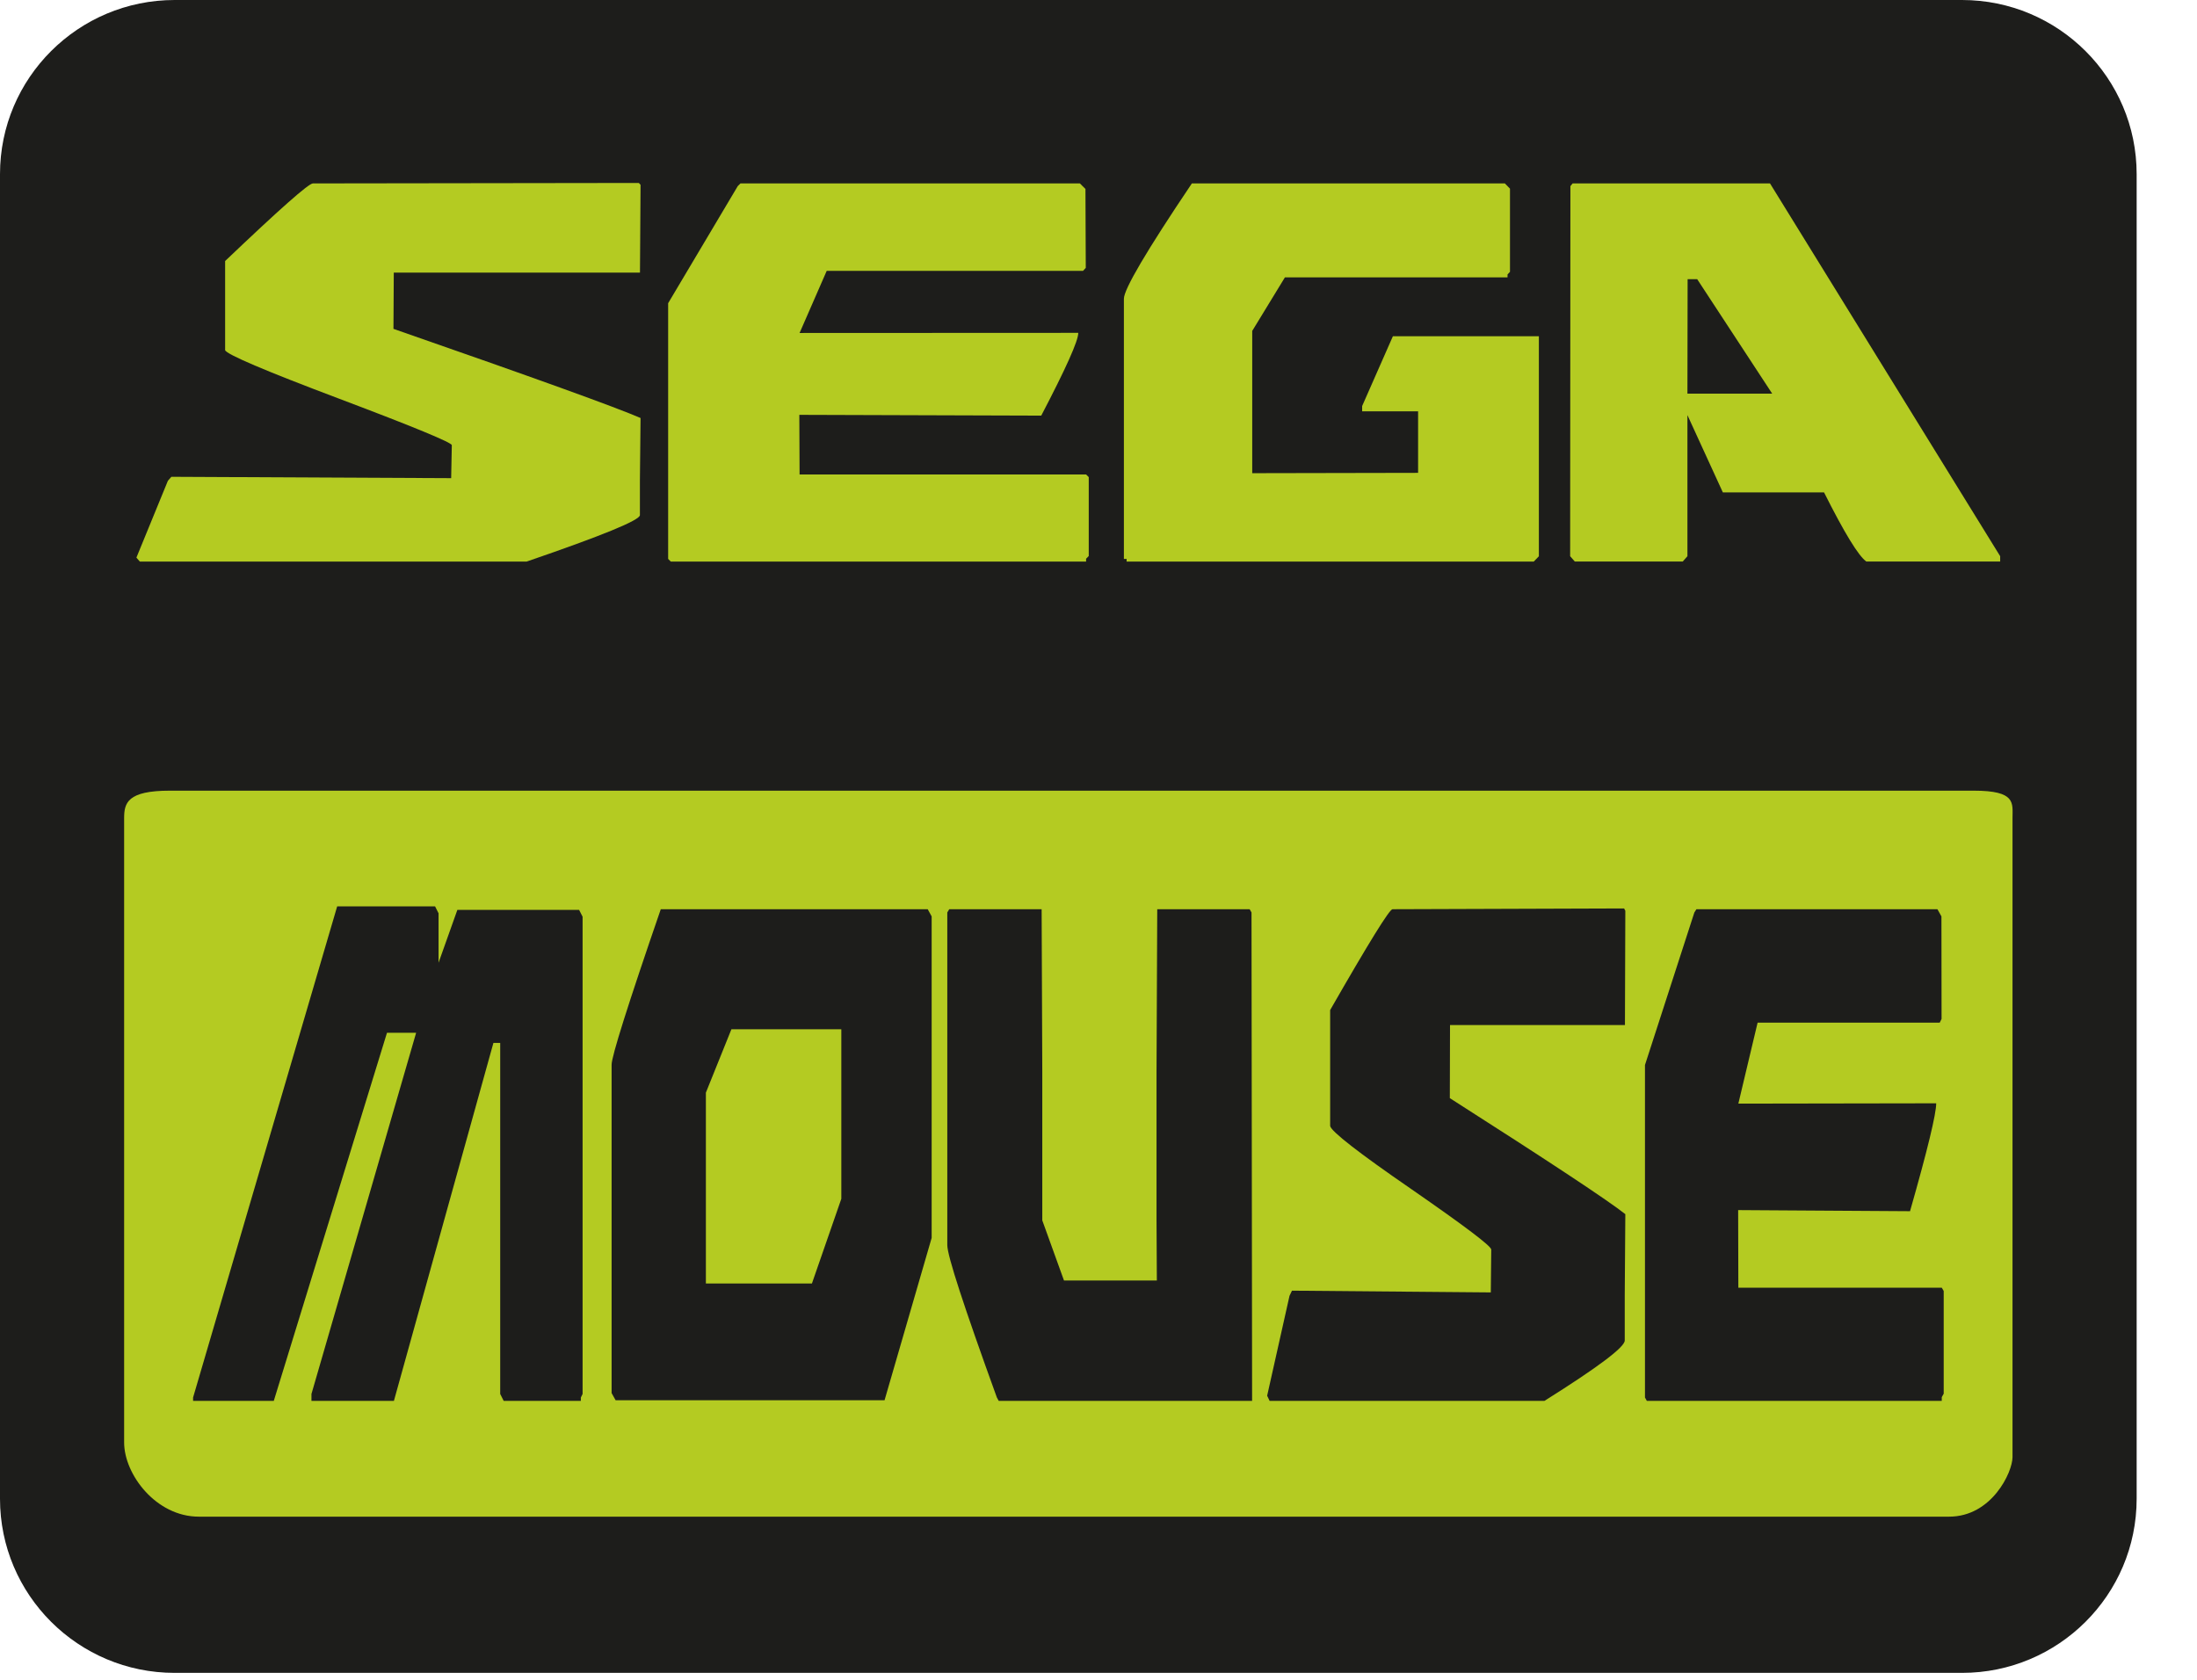
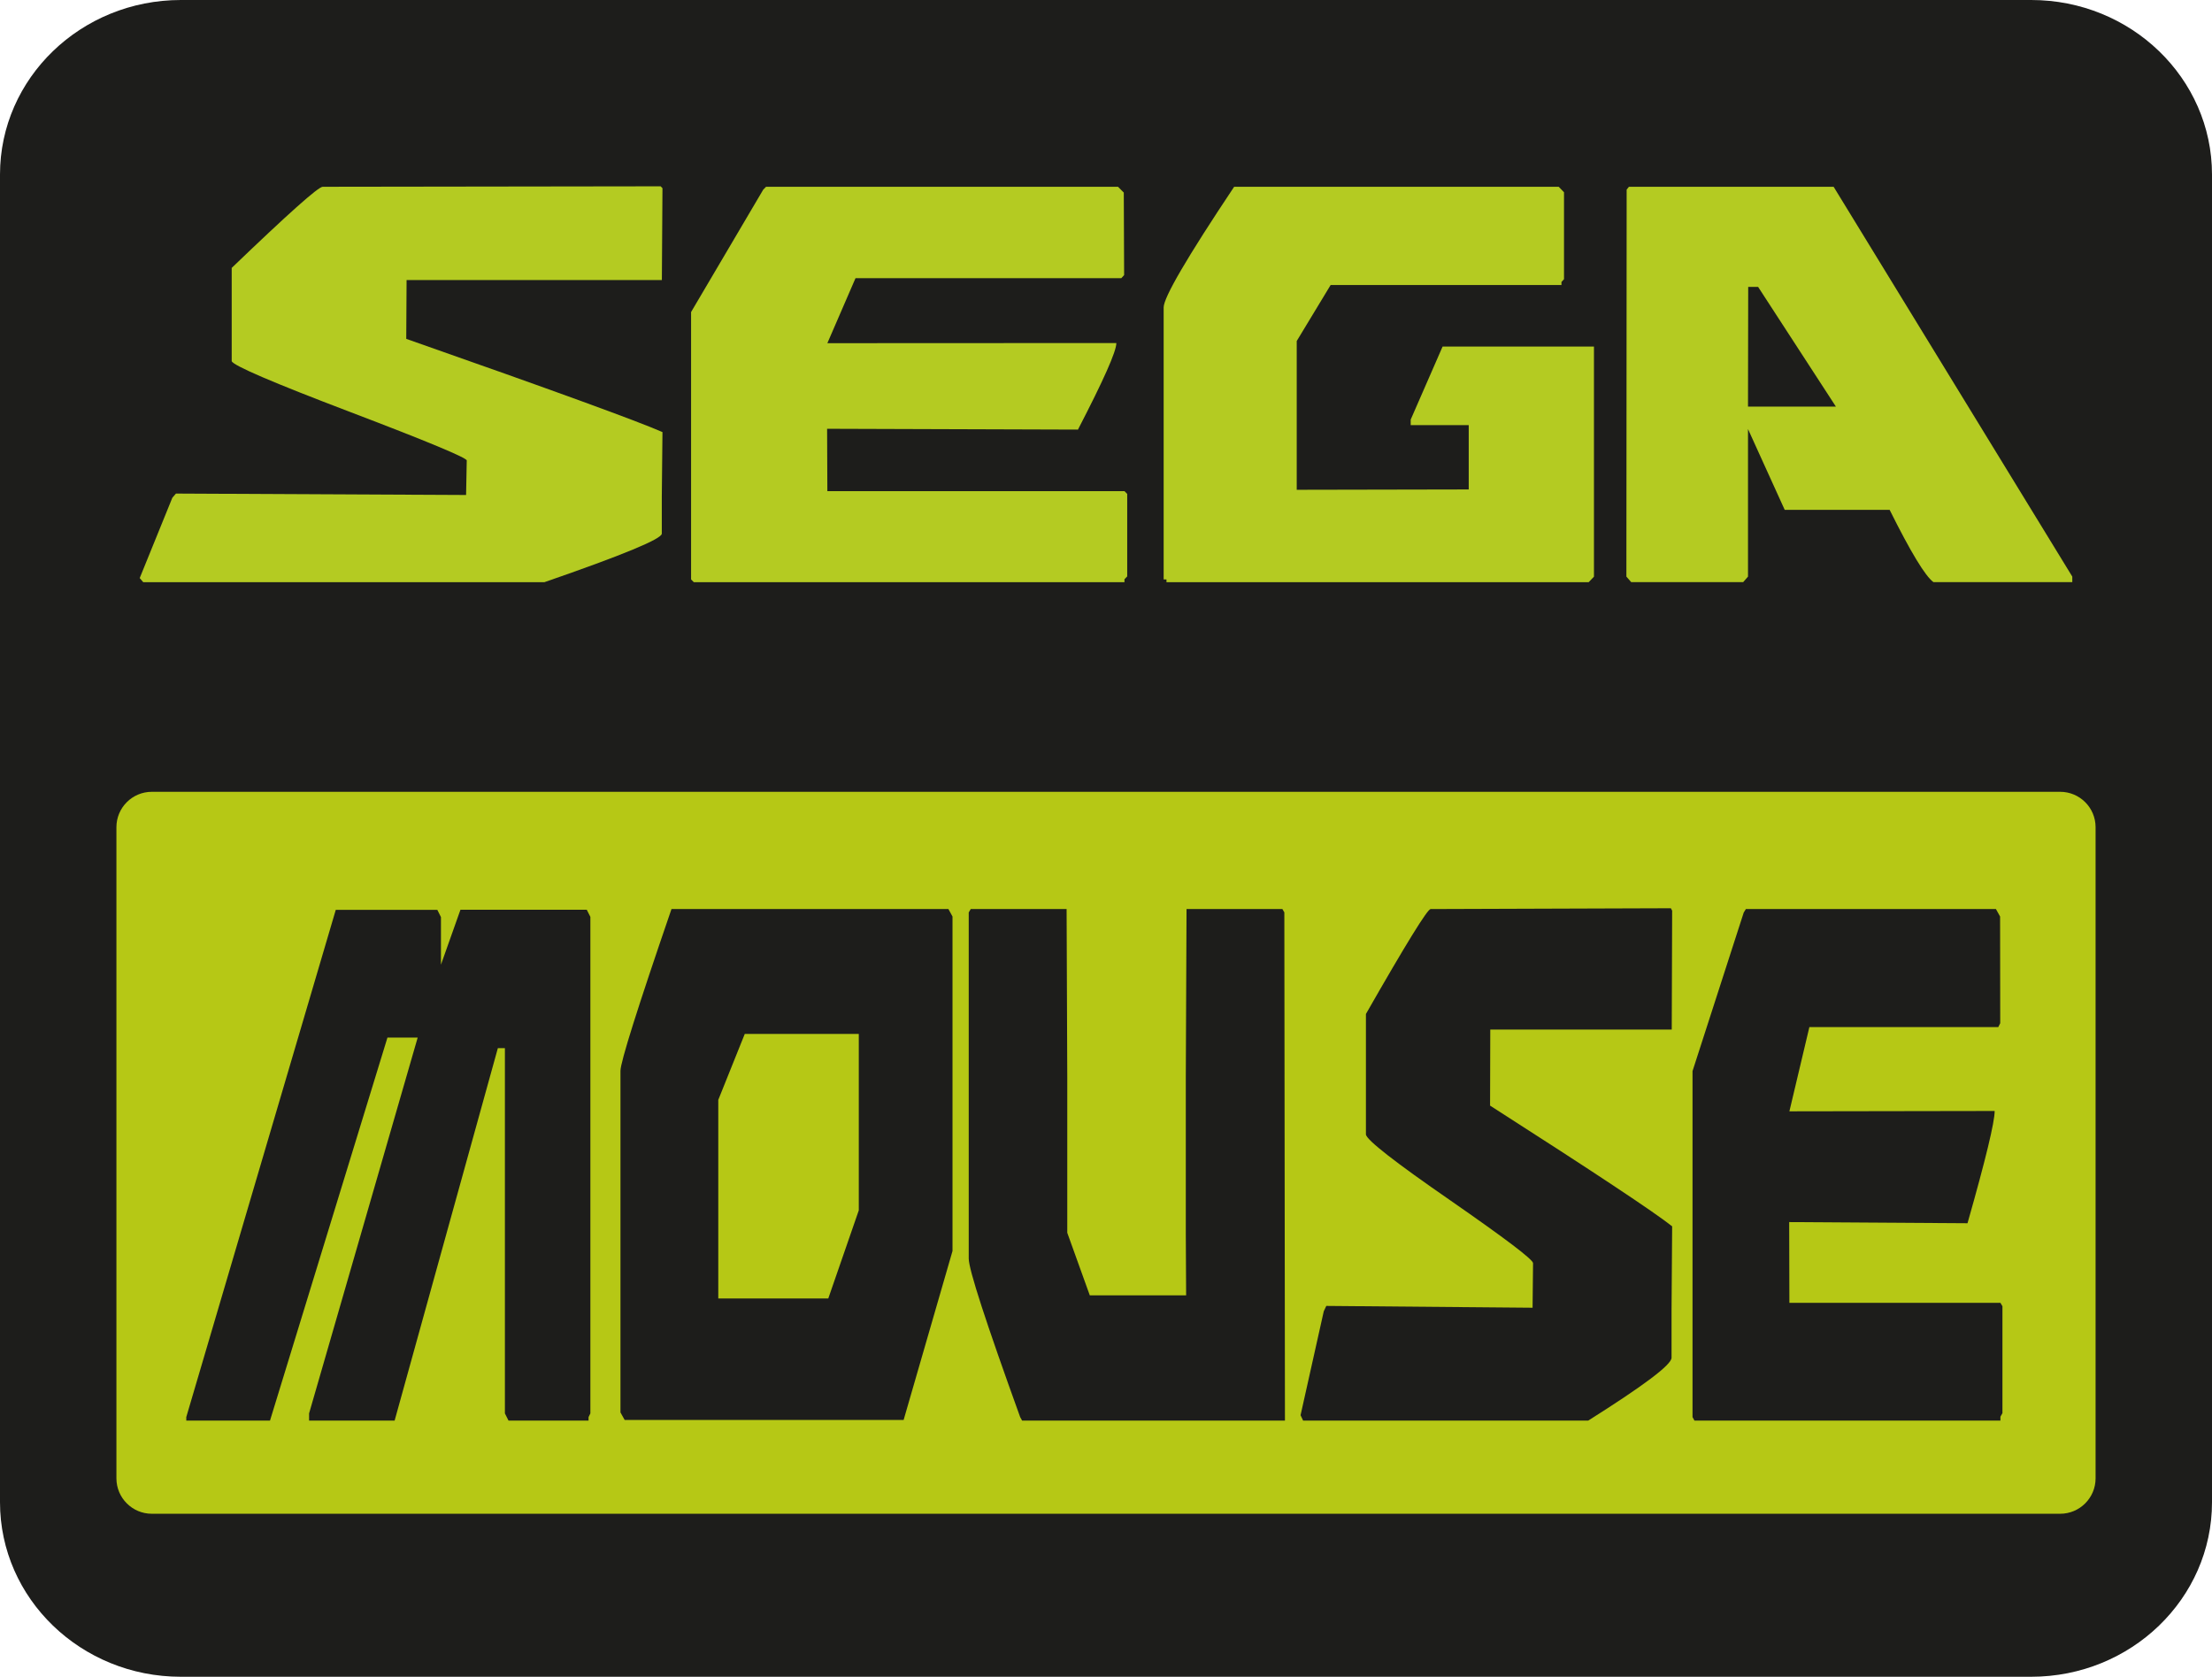
- <svg xmlns="http://www.w3.org/2000/svg" clip-rule="evenodd" fill-rule="evenodd" stroke-linejoin="round" stroke-miterlimit="2" viewBox="0 0 34 26">
+ <svg xmlns="http://www.w3.org/2000/svg" clip-rule="evenodd" fill-rule="evenodd" stroke-linejoin="round" stroke-miterlimit="2" viewBox="0 0 95 72">
+   <path d="m0 20.503c0 1.488-1.211 2.695-2.703 2.695h-27.66c-1.492 0-2.703-1.207-2.703-2.695v-20.503c0-1.488 1.211-2.695 2.703-2.695h27.66c1.492 0 2.703 1.207 2.703 2.695z" fill="#1d1d1b" fill-rule="nonzero" transform="matrix(2.87304 0 0 2.78067 95 7.49392)" />
+   <path d="m86.608 10.132v20.817c0 .624-.642 1.132-1.433 1.132h-77.242c-.791 0-1.433-.508-1.433-1.132v-20.817c0-.625.642-1.132 1.433-1.132h77.242c.791 0 1.433.507 1.433 1.132z" fill="#b6c815" transform="matrix(1.06107 0 0 1.34312 -1.89696 21.9119)" />
  <g fill-rule="nonzero">
-     <path d="m0 20.503c0 1.488-1.211 2.695-2.703 2.695h-27.66c-1.492 0-2.703-1.207-2.703-2.695v-20.503c0-1.488 1.211-2.695 2.703-2.695h27.66c1.492 0 2.703 1.207 2.703 2.695z" fill="#1d1d1b" transform="translate(33.066 2.695)" />
-     <g fill="#b4cb22">
-       <path d="m0 9.393c0 .235-.322.922-.981.922h-27.088c-.66 0-1.155-.653-1.155-1.149v-9.663c0-.235.05-.425.709-.425h27.913c.66 0 .602.19.602.425z" transform="translate(31.145 13.16)" />
-       <path d="m0-5.846 5.044-.007.027.028-.009 1.36h-3.81l-.005.87c2.183.759 3.456 1.219 3.824 1.38l-.01.959v.544c0 .079-.585.318-1.753.719h-5.986l-.053-.061.487-1.189.054-.062 4.33.021.01-.511c0-.039-.578-.279-1.736-.716-1.159-.437-1.75-.689-1.772-.754v-1.38c.84-.8 1.292-1.201 1.358-1.201" transform="translate(4.842 8.685)" />
-       <path d="m0-5.853.086.086.005 1.221-.042.046h-3.967l-.42.962 4.313-.002c0 .125-.192.551-.573 1.281l-3.744-.012.004.923h4.434l.041.041v1.221l-.041.042v.044h-6.427l-.041-.041v-3.958l1.077-1.812.042-.042z" transform="translate(16.712 8.692)" />
-       <path d="m0-5.853h4.844l.079.081v1.287l-.038.041v.045h-3.445l-.506.829v2.202l2.567-.005v-.952h-.866v-.082l.476-1.081h2.259v3.406l-.079.082h-6.301v-.041h-.042v-4.027c0-.147.35-.742 1.052-1.785" transform="translate(18.445 8.692)" />
-       <path d="m0-2.888-.003 1.772h1.312l-1.161-1.772zm1.275-1.482 3.562 5.77v.082h-2.072c-.124-.09-.341-.447-.654-1.07h-1.566l-.548-1.196v2.184l-.072.082h-1.671l-.072-.082.004-5.728.034-.042z" transform="translate(26.117 7.209)" />
-     </g>
-     <g fill="#1d1d1b">
-       <path d="m0-7.654.054.107v.765l.291-.818h1.884l.054.106v7.387l-.027.055v.052h-1.194l-.054-.107v-5.434h-.105l-1.54 5.541h-1.276v-.107l1.62-5.591h-.451l-1.752 5.698h-1.249v-.052l2.23-7.602z" transform="translate(6.733 21.683)" />
-       <path d="m0-3.884-.395.981v2.954h1.641l.455-1.311v-2.624zm3.038-1.858.061.111v4.976l-.729 2.513h-4.162l-.062-.111v-5.083c0-.128.253-.931.761-2.406z" transform="translate(11.319 19.815)" />
-       <path d="m0 7.61-.029-.053c-.511-1.411-.767-2.195-.767-2.358v-5.149l.03-.05h1.43l.01 2.522v2.294l.336.931h1.437l-.005-.931v-2.294l.011-2.522h1.43l.029.05.009 7.56z" transform="translate(15.456 14.073)" />
-       <path d="m0-7.598 3.584-.012.019.036-.006 1.769h-2.707l-.003 1.131c1.549.989 2.455 1.588 2.716 1.796l-.009 1.25v.705c0 .104-.414.414-1.243.935h-4.253l-.038-.08.346-1.546.038-.08 3.077.027.007-.663c0-.054-.411-.364-1.234-.934-.822-.566-1.243-.894-1.259-.979v-1.794c.597-1.042.918-1.561.965-1.561" transform="translate(21.55 21.671)" />
-       <path d="m0-7.61.062.111.002 1.587-.029.058h-2.818l-.298 1.253 3.062-.005c0 .165-.134.72-.405 1.67l-2.66-.017.003 1.201h3.148l.03.051v1.59l-.03.053v.058h-4.564l-.029-.052v-5.147l.764-2.36.032-.051z" transform="translate(29.983 21.683)" />
-     </g>
+     <path d="m0-5.846 5.044-.007.027.028-.009 1.36h-3.81l-.005.87c2.183.759 3.456 1.219 3.824 1.38l-.01.959v.544c0 .079-.585.318-1.753.719h-5.986l-.053-.061.487-1.189.054-.062 4.33.021.01-.511c0-.039-.578-.279-1.736-.716-1.159-.437-1.75-.689-1.772-.754v-1.38c.84-.8 1.292-1.201 1.358-1.201" fill="#b4cb22" transform="matrix(2.87765 0 0 2.90102 13.85887 24.97966)" />
+     <path d="m0-5.853.086.086.005 1.221-.042.046h-3.967l-.42.962 4.313-.002c0 .125-.192.551-.573 1.281l-3.744-.012.004.923h4.434l.041.041v1.221l-.041.042v.044h-6.427l-.041-.041v-3.958l1.077-1.812.042-.042z" fill="#b4cb22" transform="matrix(2.87765 0 0 2.90102 48.01657 24.99997)" />
+     <path d="m0-5.853h4.844l.079.081v1.287l-.038.041v.045h-3.445l-.506.829v2.202l2.567-.005v-.952h-.866v-.082l.476-1.081h2.259v3.406l-.079.082h-6.301v-.041h-.042v-4.027c0-.147.35-.742 1.052-1.785" fill="#b4cb22" transform="matrix(2.87765 0 0 2.90102 53.00354 24.99997)" />
+     <path d="m0-2.888-.003 1.772h1.312l-1.161-1.772zm1.275-1.482 3.562 5.77v.082h-2.072c-.124-.09-.341-.447-.654-1.07h-1.566l-.548-1.196v2.184l-.072.082h-1.671l-.072-.082.004-5.728.034-.042z" fill="#b4cb22" transform="matrix(2.87765 0 0 2.90102 75.08087 20.69775)" />
+     <path d="m0-7.598.054.107v.709l.291-.818h1.884l.054.106v7.387l-.027.055v.052h-1.194l-.054-.107v-5.434h-.105l-1.54 5.541h-1.276v-.107l1.62-5.591h-.451l-1.752 5.698h-1.249v-.052l2.23-7.546z" fill="#1d1d1b" transform="matrix(2.879073 0 0 2.886395 18.78213 60.99993)" />
+     <path d="m0-3.884-.395.981v2.954h1.641l.455-1.311v-2.624zm3.038-1.858.061.111v4.976l-.729 2.513h-4.162l-.062-.111v-5.083c0-.128.253-.931.761-2.406z" fill="#1d1d1b" transform="matrix(2.879073 0 0 2.886395 31.98555 55.60813)" />
+     <path d="m0 7.61-.029-.053c-.511-1.411-.767-2.195-.767-2.358v-5.149l.03-.05h1.43l.01 2.522v2.294l.336.931h1.437l-.005-.931v-2.294l.011-2.522h1.43l.029.05.009 7.56z" fill="#1d1d1b" transform="matrix(2.879073 0 0 2.886395 43.89632 39.03457)" />
+     <path d="m0-7.598 3.584-.012.019.036-.006 1.769h-2.707l-.003 1.131c1.549.989 2.455 1.588 2.716 1.796l-.009 1.25v.705c0 .104-.414.414-1.243.935h-4.253l-.038-.08.346-1.546.038-.08 3.077.027.007-.663c0-.054-.411-.364-1.234-.934-.822-.566-1.243-.894-1.259-.979v-1.794c.597-1.042.918-1.561.965-1.561" fill="#1d1d1b" transform="matrix(2.879073 0 0 2.886395 61.4414 60.96544)" />
+     <path d="m0-7.61.062.111.002 1.587-.029.058h-2.818l-.298 1.253 3.062-.005c0 .165-.134.72-.405 1.67l-2.66-.017.003 1.201h3.148l.03.051v1.59l-.03.053v.058h-4.564l-.029-.052v-5.147l.764-2.36.032-.051z" fill="#1d1d1b" transform="matrix(2.879073 0 0 2.886395 85.7206 60.99993)" />
  </g>
</svg>
